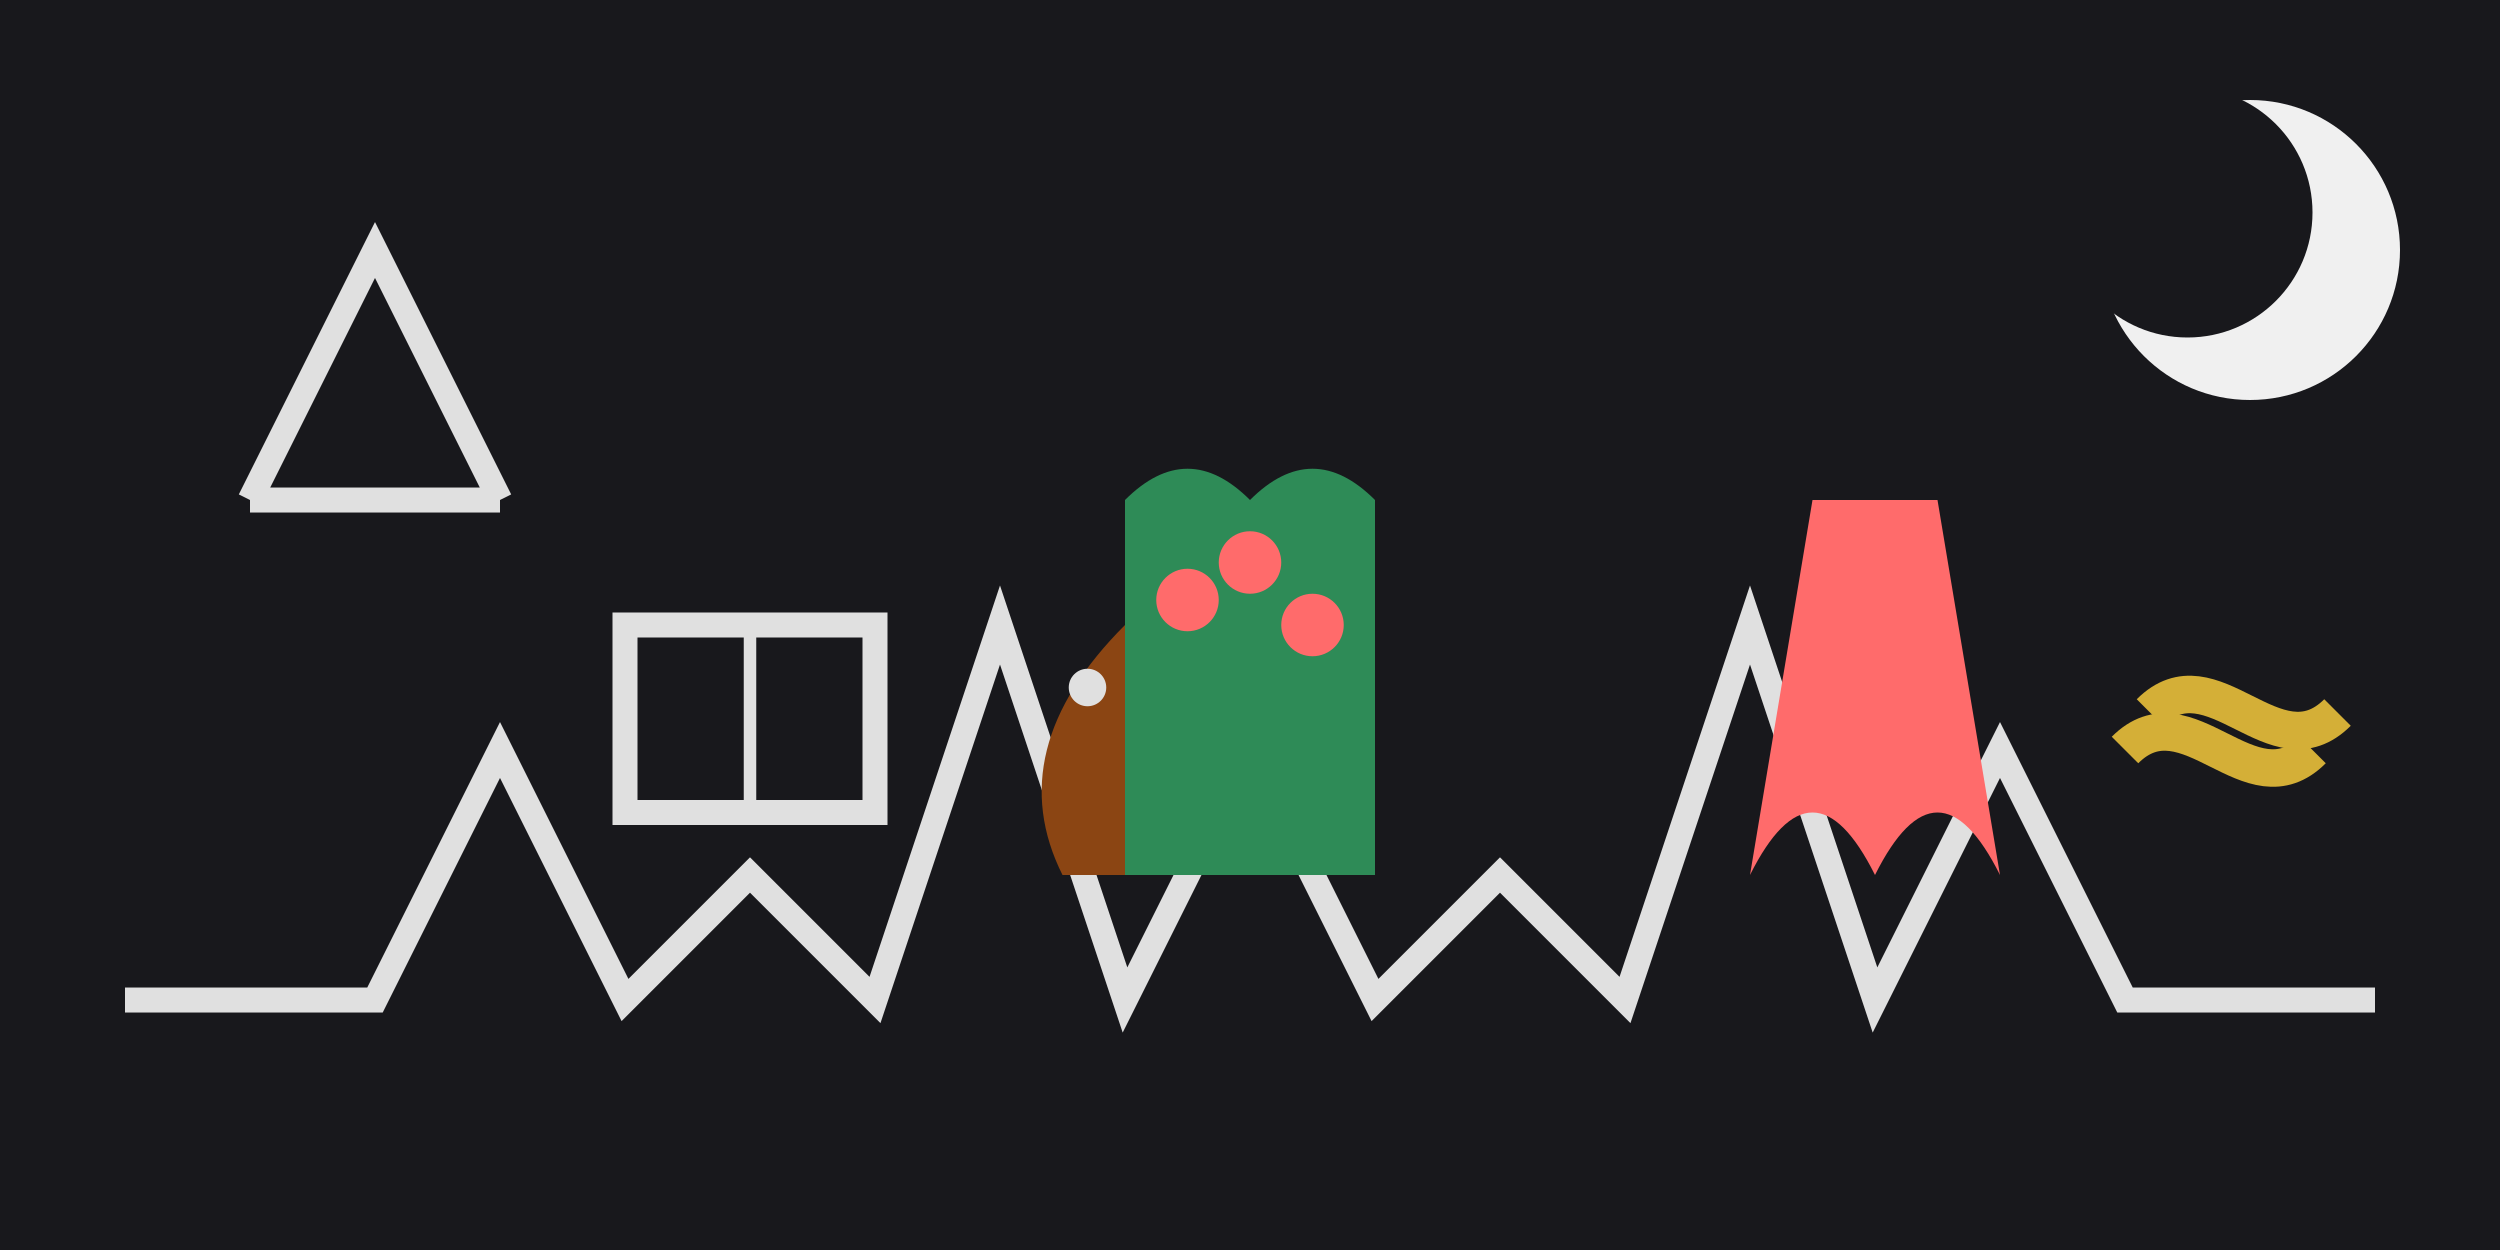
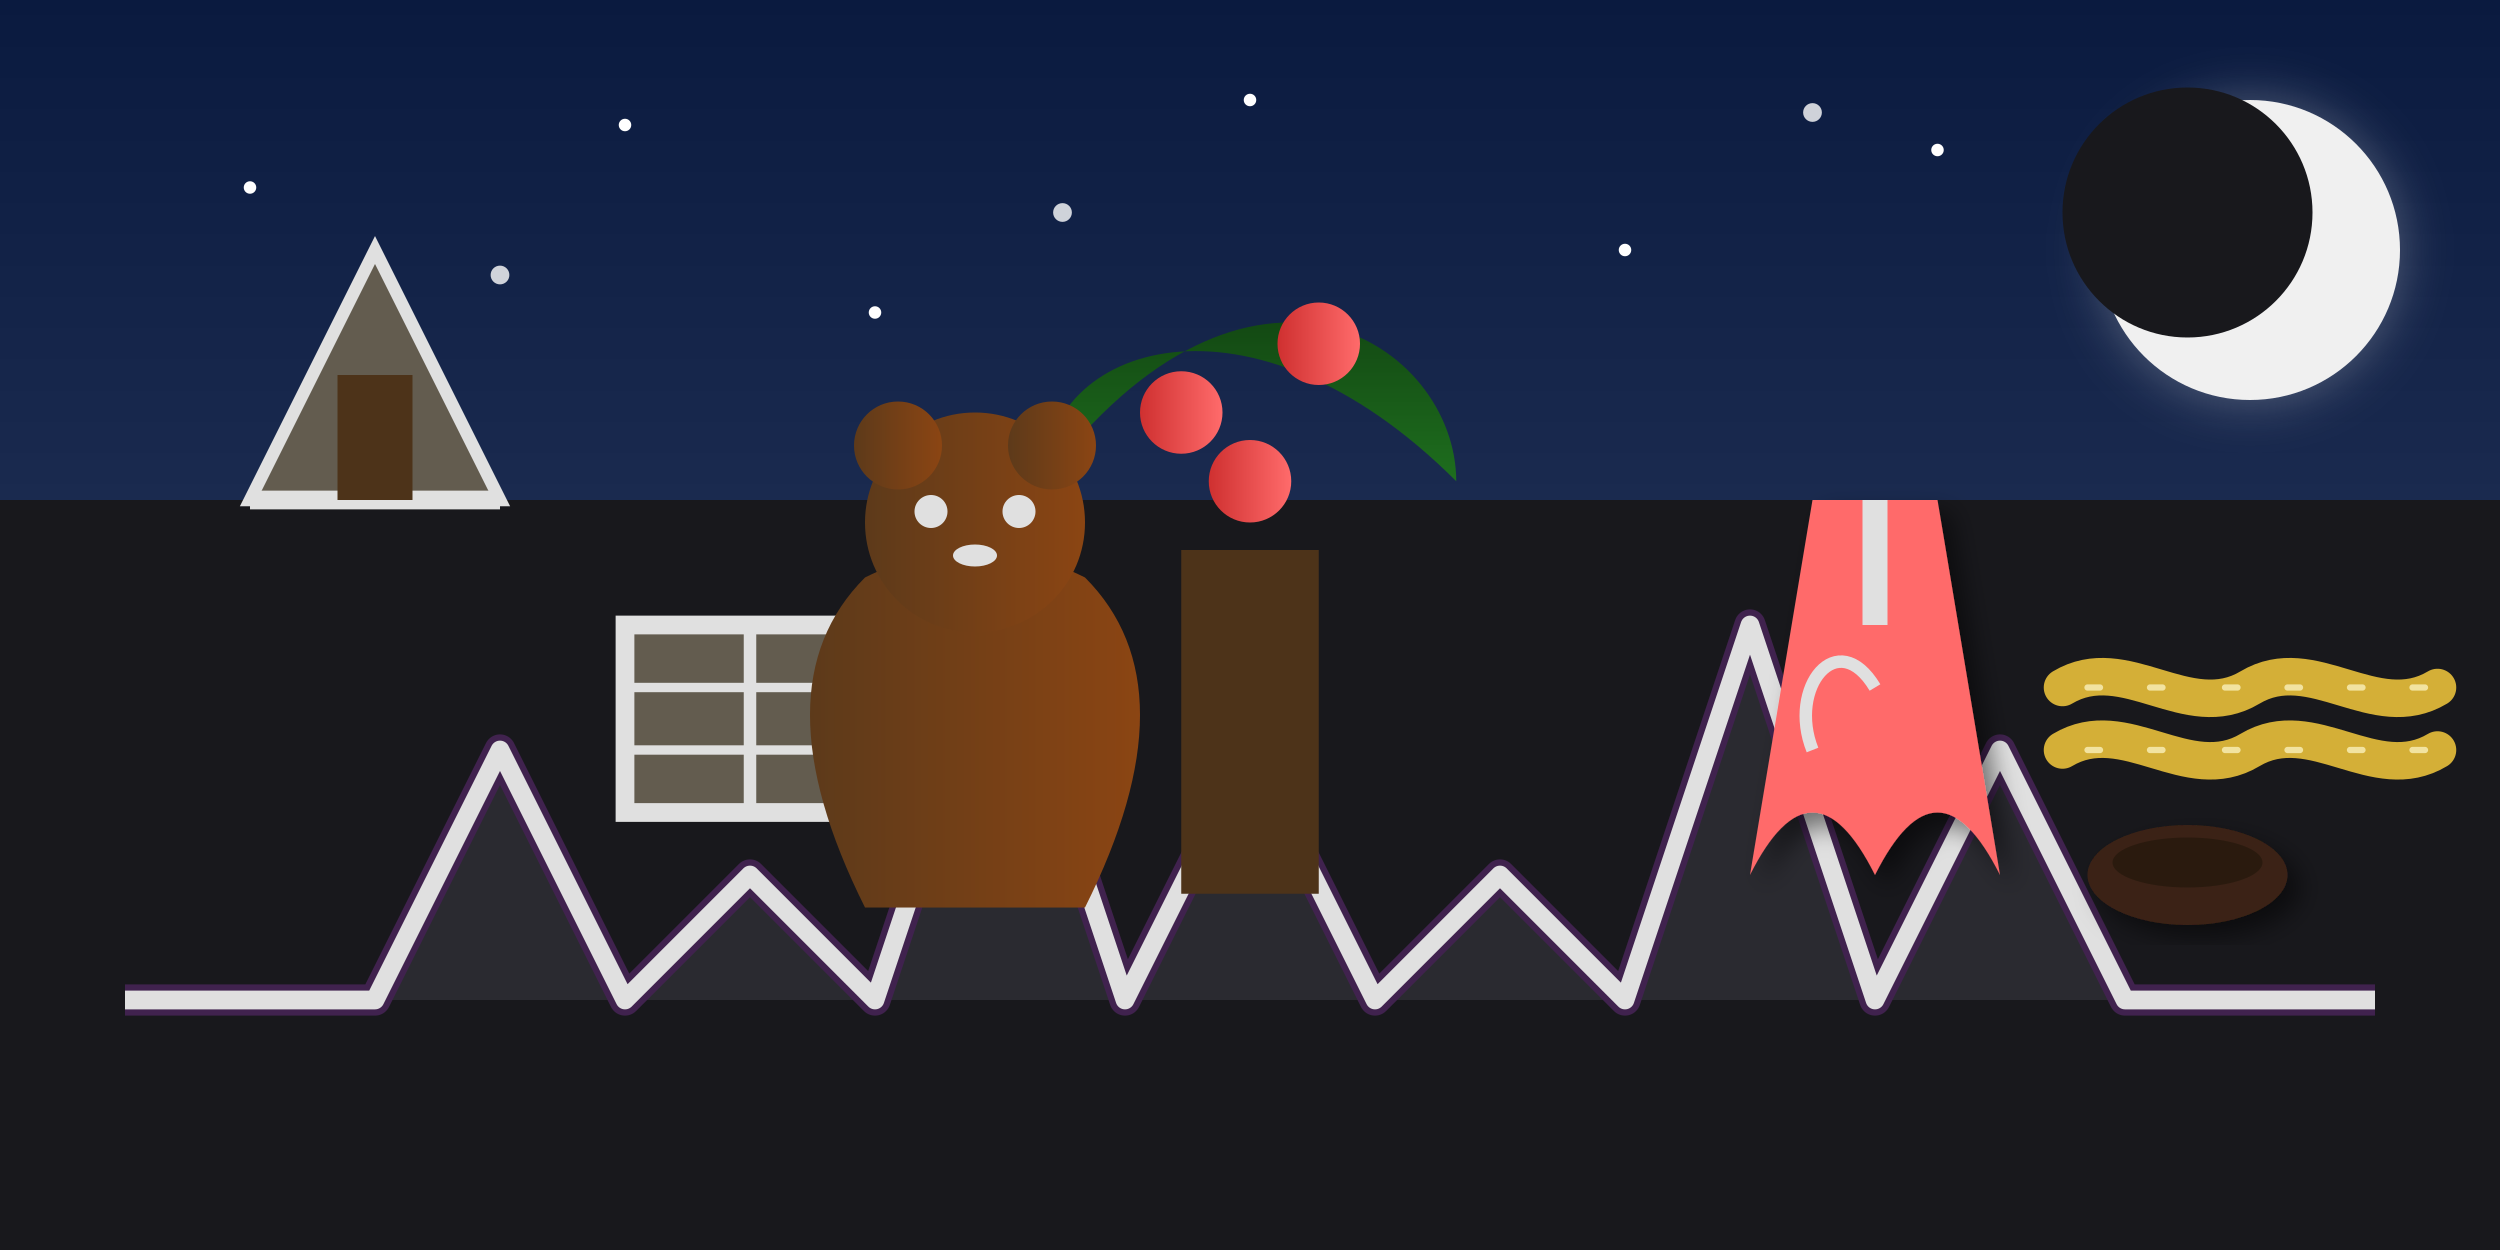
<svg xmlns="http://www.w3.org/2000/svg" viewBox="0 0 200 100">
+   <defs>
+     <linearGradient id="nightSkyGradient" x1="0%" y1="0%" x2="0%" y2="100%">
+       <stop offset="0%" stop-color="#0a1a3f" />
+       <stop offset="100%" stop-color="#1a2a4f" />
+     </linearGradient>
+     <linearGradient id="darkTreeGradient" x1="0%" y1="0%" x2="0%" y2="100%">
+       <stop offset="0%" stop-color="#134913" />
+       <stop offset="100%" stop-color="#1e6e1e" />
+     </linearGradient>
+     <linearGradient id="darkBearGradient">
+       <stop offset="0%" stop-color="#5D3A1A" />
+       <stop offset="100%" stop-color="#8B4513" />
+     </linearGradient>
+     <linearGradient id="darkStrawberryGradient">
+       <stop offset="0%" stop-color="#cf3030" />
+       <stop offset="100%" stop-color="#ff6b6b" />
+     </linearGradient>
+     <filter id="darkDropShadow" x="-20%" y="-20%" width="140%" height="140%">
+       <feGaussianBlur in="SourceAlpha" stdDeviation="1" />
+       <feOffset dx="1" dy="1" result="offsetblur" />
+       <feComponentTransfer>
+         <feFuncA type="linear" slope="0.5" />
+       </feComponentTransfer>
+       <feMerge>
+         <feMergeNode />
+         <feMergeNode in="SourceGraphic" />
+       </feMerge>
+     </filter>
+     <filter id="moonGlow" x="-50%" y="-50%" width="200%" height="200%">
+       <feGaussianBlur in="SourceGraphic" stdDeviation="2" />
+       <feComponentTransfer>
+         <feFuncA type="linear" slope="0.3" />
+       </feComponentTransfer>
+       <feMerge>
+         <feMergeNode />
+         <feMergeNode in="SourceGraphic" />
+       </feMerge>
+     </filter>
+   </defs>
  <rect x="0" y="0" width="200" height="100" fill="rgb(24, 24, 28)" />
-   <path d="M10 80 L30 80 L40 60 L50 80 L60 70 L70 80 L80 50 L90 80 L100 60 L110 80 L120 70 L130 80 L140 50 L150 80 L160 60 L170 80 L190 80" fill="none" stroke="#e0e0e0" stroke-width="2" />
-   <circle cx="180" cy="20" r="12" fill="#f0f0f0" />
+   <rect x="0" y="0" width="200" height="40" fill="url(#nightSkyGradient)" />
+   <circle cx="20" cy="15" r="0.5" fill="#ffffff" />
+   <circle cx="50" cy="10" r="0.5" fill="#ffffff" />
+   <circle cx="70" cy="25" r="0.5" fill="#ffffff" />
+   <circle cx="100" cy="8" r="0.5" fill="#ffffff" />
+   <circle cx="130" cy="20" r="0.5" fill="#ffffff" />
+   <circle cx="155" cy="12" r="0.5" fill="#ffffff" />
+   <circle cx="40" cy="22" r="0.75" fill="#ffffff" opacity="0.8" />
+   <circle cx="85" cy="17" r="0.75" fill="#ffffff" opacity="0.8" />
+   <circle cx="145" cy="9" r="0.75" fill="#ffffff" opacity="0.8" />
+   <circle cx="180" cy="20" r="12" fill="#f0f0f0" filter="url(#moonGlow)" />
  <circle cx="175" cy="17" r="10" fill="rgb(24, 24, 28)" />
-   <path d="M20 40 L30 20 L40 40 M25 40 L35 40 M20 40 L40 40" fill="none" stroke="#e0e0e0" stroke-width="2" />
-   <path d="M85 70 Q80 60 90 50 Q100 60 95 70 Z" fill="#8B4513" />
-   <circle cx="87" cy="55" r="1.5" fill="#e0e0e0" />
-   <path d="M90 70 L90 40 Q95 35 100 40 Q105 35 110 40 L110 70" fill="#2E8B57" />
-   <circle cx="100" cy="45" r="2.5" fill="#ff6b6b" />
-   <circle cx="105" cy="50" r="2.5" fill="#ff6b6b" />
-   <circle cx="95" cy="48" r="2.5" fill="#ff6b6b" />
-   <path d="M140 70 Q145 60 150 70 Q155 60 160 70 L155 40 L145 40 Z" fill="#ff6b6b" />
-   <rect x="50" y="50" width="20" height="15" fill="none" stroke="#e0e0e0" stroke-width="2" />
+   <path d="M10 80 L30 80 L40 60 L50 80 L60 70 L70 80 L80 50 L90 80 L100 60 L110 80 L120 70 L130 80 L140 50 L150 80 L160 60 L170 80 L190 80" fill="#2a2a30" stroke="#40224e" stroke-width="2.5" stroke-linejoin="round" />
+   <path d="M10 80 L30 80 L40 60 L50 80 L60 70 L70 80 L80 50 L90 80 L100 60 L110 80 L120 70 L130 80 L140 50 L150 80 L160 60 L170 80 L190 80" fill="none" stroke="#e0e0e0" stroke-width="1.5" stroke-linejoin="round" />
+   <path d="M20 40 L30 20 L40 40 Z" fill="#635c4f" stroke="#e0e0e0" stroke-width="1" />
+   <path d="M25 40 L35 40 M20 40 L40 40" fill="none" stroke="#e0e0e0" stroke-width="1.5" />
+   <rect x="27" y="30" width="6" height="10" fill="#4d3319" />
+   <rect x="50" y="50" width="20" height="15" fill="#635c4f" stroke="#e0e0e0" stroke-width="1.5" />
  <line x1="60" y1="50" x2="60" y2="65" stroke="#e0e0e0" stroke-width="1" />
-   <path d="M170 60 C175 55, 180 65, 185 60" fill="none" stroke="#d4af37" stroke-width="3" />
-   <path d="M172 57 C177 52, 182 62, 187 57" fill="none" stroke="#d4af37" stroke-width="3" />
+   <line x1="50" y1="55" x2="70" y2="55" stroke="#e0e0e0" stroke-width="0.75" />
+   <line x1="50" y1="60" x2="70" y2="60" stroke="#e0e0e0" stroke-width="0.75" />
+   <g transform="translate(100, 55) scale(1.1)">
+     <rect x="-5" y="-10" width="10" height="25" fill="#4d3319" />
+     <path d="M-15,-15 C-15,-25 0,-30 15,-15 C15,-25 0,-35 -15,-15" fill="url(#darkTreeGradient)" />
+     <circle cx="-5" cy="-20" r="3" fill="url(#darkStrawberryGradient)" />
+     <circle cx="5" cy="-25" r="3" fill="url(#darkStrawberryGradient)" />
+     <circle cx="0" cy="-15" r="3" fill="url(#darkStrawberryGradient)" />
+     <g transform="translate(-20, 0) scale(0.8)">
+       <path d="M-10 20 Q-20 0 -10 -10 Q0 -15 10 -10 Q20 0 10 20 Z" fill="url(#darkBearGradient)" />
+       <circle cx="0" cy="-15" r="10" fill="url(#darkBearGradient)" />
+       <circle cx="-7" cy="-22" r="4" fill="url(#darkBearGradient)" />
+       <circle cx="7" cy="-22" r="4" fill="url(#darkBearGradient)" />
+       <circle cx="-4" cy="-16" r="1.5" fill="#e0e0e0" />
+       <circle cx="4" cy="-16" r="1.5" fill="#e0e0e0" />
+       <ellipse cx="0" cy="-12" rx="2" ry="1" fill="#e0e0e0" />
+     </g>
+   </g>
+   <path d="M140 70 Q145 60 150 70 Q155 60 160 70 L155 40 L145 40 Z" fill="#ff6b6b" filter="url(#darkDropShadow)" />
+   <path d="M149 40 L151 40 L151 50 L149 50 Z" fill="#e0e0e0" />
+   <path d="M145 60 C143 55, 147 50, 150 55" fill="none" stroke="#e0e0e0" stroke-width="1" />
+   <g transform="translate(175, 60)">
+     <ellipse cx="0" cy="10" rx="8" ry="4" fill="#3b2414" filter="url(#darkDropShadow)" />
+     <ellipse cx="0" cy="9" rx="6" ry="2" fill="#2a1a0e" />
+     <path d="M-10 0 C-5 -3, 0 3, 5 0 C10 -3, 15 3, 20 0" fill="none" stroke="#d4af37" stroke-width="3" stroke-linecap="round" />
+     <path d="M-10 -5 C-5 -8, 0 -2, 5 -5 C10 -8, 15 -2, 20 -5" fill="none" stroke="#d4af37" stroke-width="3" stroke-linecap="round" />
+     <path d="M-8 -5 L-7 -5 M-3 -5 L-2 -5 M3 -5 L4 -5 M8 -5 L9 -5 M13 -5 L14 -5 M18 -5 L19 -5" stroke="#fffacd" stroke-width="0.5" opacity="0.7" stroke-linecap="round" />
+     <path d="M-8 0 L-7 0 M-3 0 L-2 0 M3 0 L4 0 M8 0 L9 0 M13 0 L14 0 M18 0 L19 0" stroke="#fffacd" stroke-width="0.5" opacity="0.7" stroke-linecap="round" />
+   </g>
</svg>
